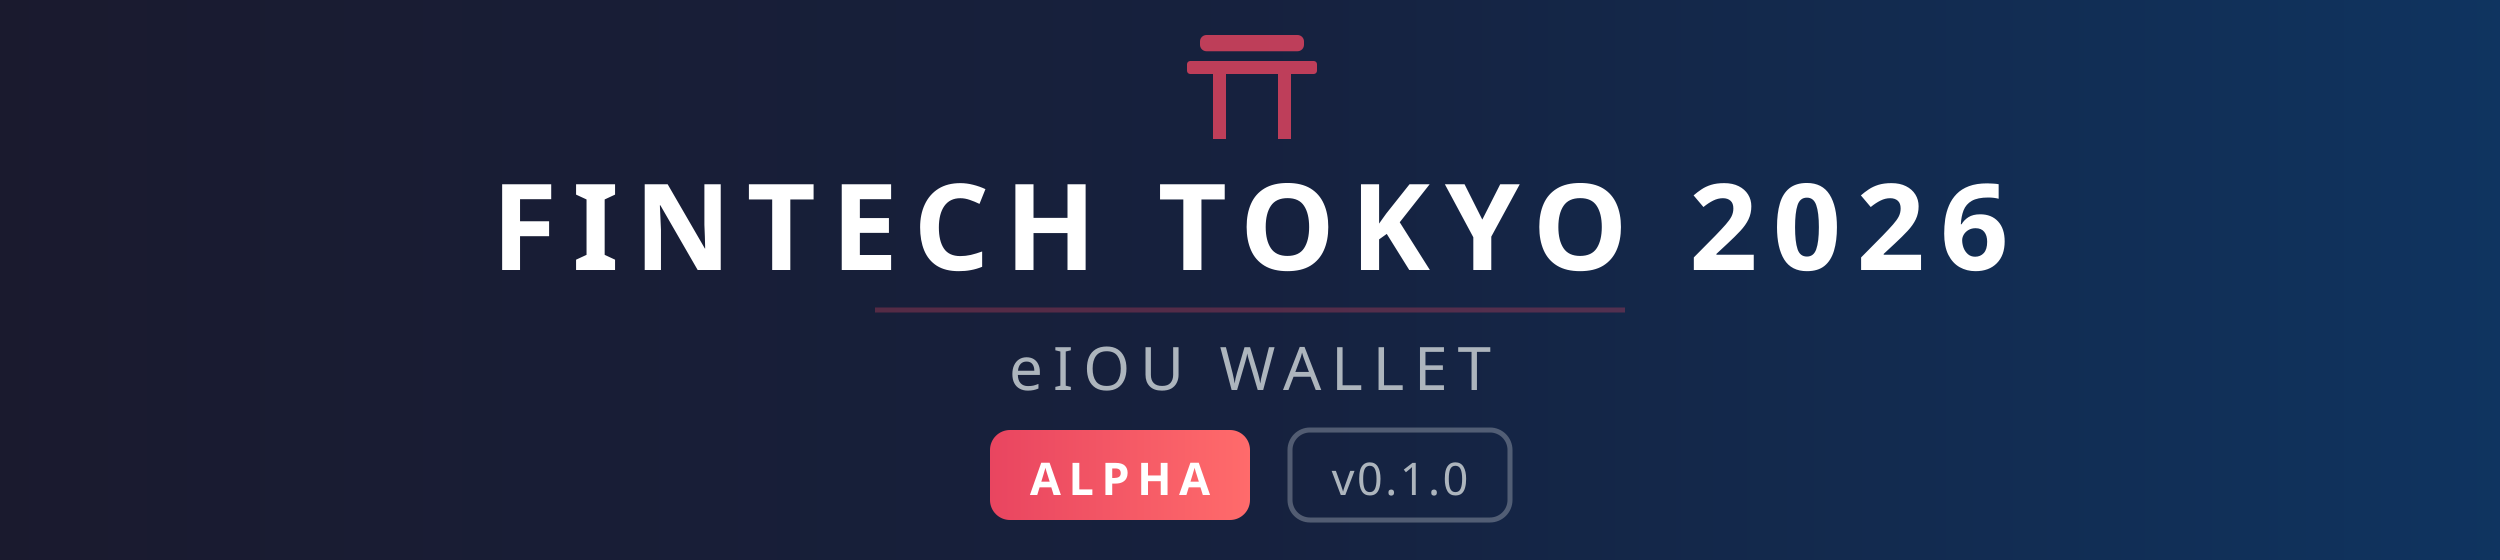
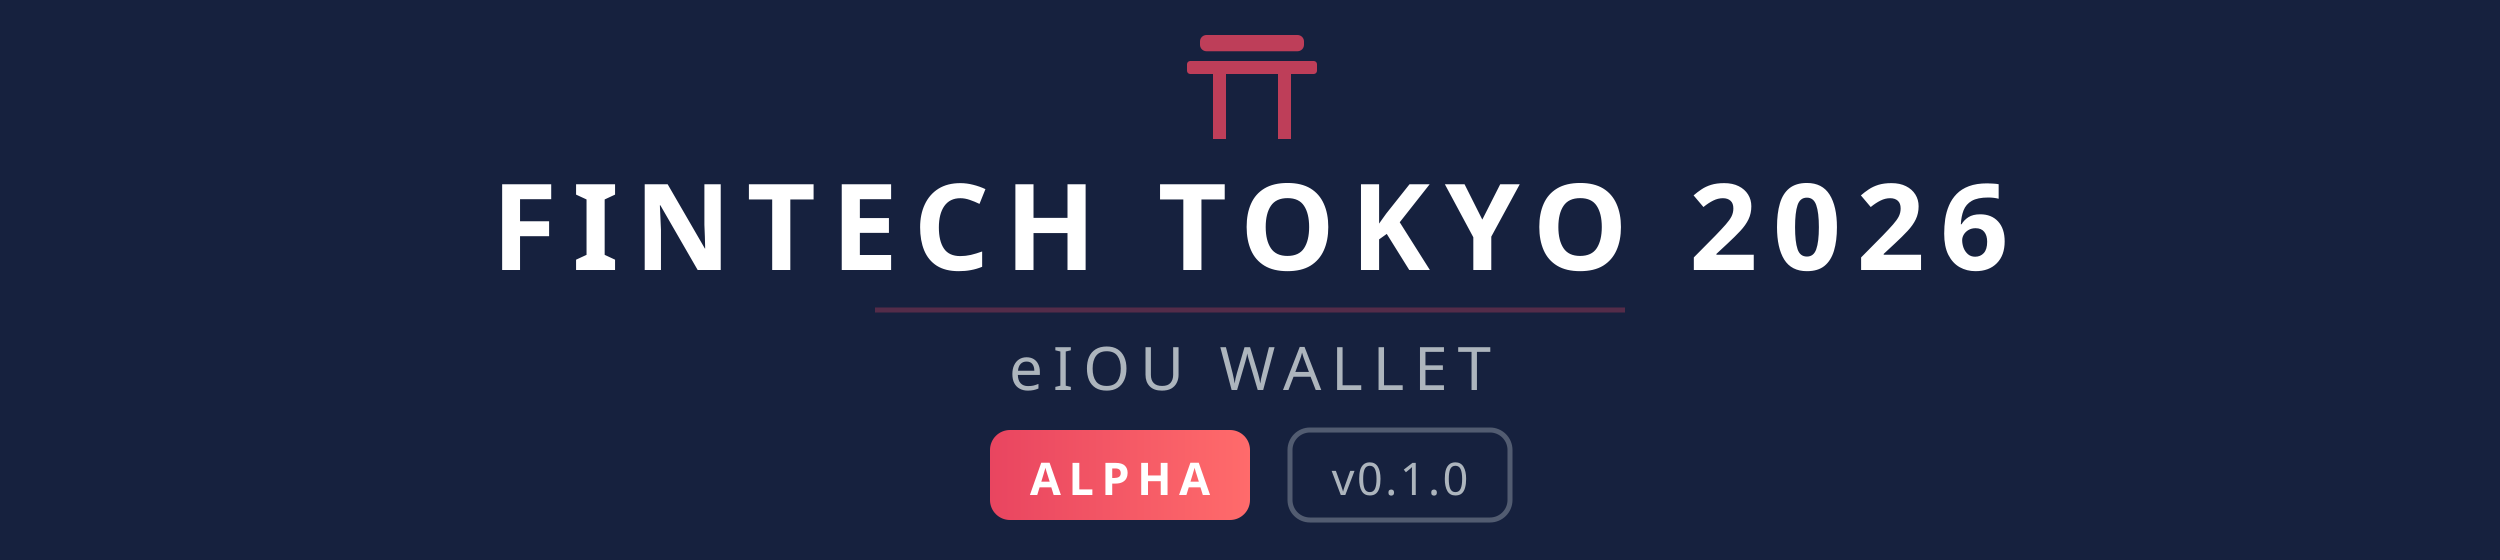
<svg xmlns="http://www.w3.org/2000/svg" viewBox="0 0 500 112" width="500" height="112">
  <defs>
    <linearGradient id="bg" x1="0%" y1="0%" x2="100%" y2="0%">
-       <stop offset="0%" style="stop-color:#1a1a2e" />
-       <stop offset="50%" style="stop-color:#16213e" />
-       <stop offset="100%" style="stop-color:#0f3460" />
+       <stop offset="0%" style="stop-color:#16213e" />
+       <stop offset="100%" style="stop-color:#16213e" />
    </linearGradient>
    <linearGradient id="accent" x1="0%" y1="0%" x2="100%" y2="0%">
      <stop offset="0%" style="stop-color:#e94560" />
      <stop offset="100%" style="stop-color:#ff6b6b" />
    </linearGradient>
  </defs>
  <rect width="500" height="112" fill="url(#bg)" />
  <line x1="0" y1="110" x2="500" y2="110" stroke="url(#accent)" stroke-width="2" />
  <g transform="translate(240, 7) scale(1.3)" opacity="0.8">
    <rect x="0" y="0" width="16" height="2.5" rx="1" fill="#e94560" />
    <rect x="-2" y="4" width="20" height="2" rx="0.5" fill="#e94560" />
    <rect x="2" y="6" width="2" height="10" fill="#e94560" />
    <rect x="12" y="6" width="2" height="10" fill="#e94560" />
  </g>
  <text x="250" y="54" text-anchor="middle" font-family="'Segoe UI', Tahoma, Geneva, Verdana, sans-serif" font-size="24" font-weight="700" fill="white" letter-spacing="3">FINTECH TOKYO 2026</text>
  <line x1="175" y1="62" x2="325" y2="62" stroke="#e94560" stroke-width="1" opacity="0.3" />
  <text x="250" y="78" text-anchor="middle" font-family="'Segoe UI', Tahoma, Geneva, Verdana, sans-serif" font-size="12" fill="#adb5bd" letter-spacing="2">eIOU WALLET</text>
  <rect x="198" y="86" width="52" height="18" rx="4" fill="url(#accent)" />
  <text x="224" y="99" text-anchor="middle" font-family="'Segoe UI', Tahoma, Geneva, Verdana, sans-serif" font-size="9" font-weight="700" fill="white" letter-spacing="1.5">ALPHA</text>
  <rect x="258" y="86" width="44" height="18" rx="4" fill="none" stroke="#adb5bd" stroke-width="1" opacity="0.4" />
  <text x="280" y="99" text-anchor="middle" font-family="'Segoe UI', Tahoma, Geneva, Verdana, sans-serif" font-size="9" fill="#adb5bd" letter-spacing="0.5">v0.1.0</text>
</svg>
